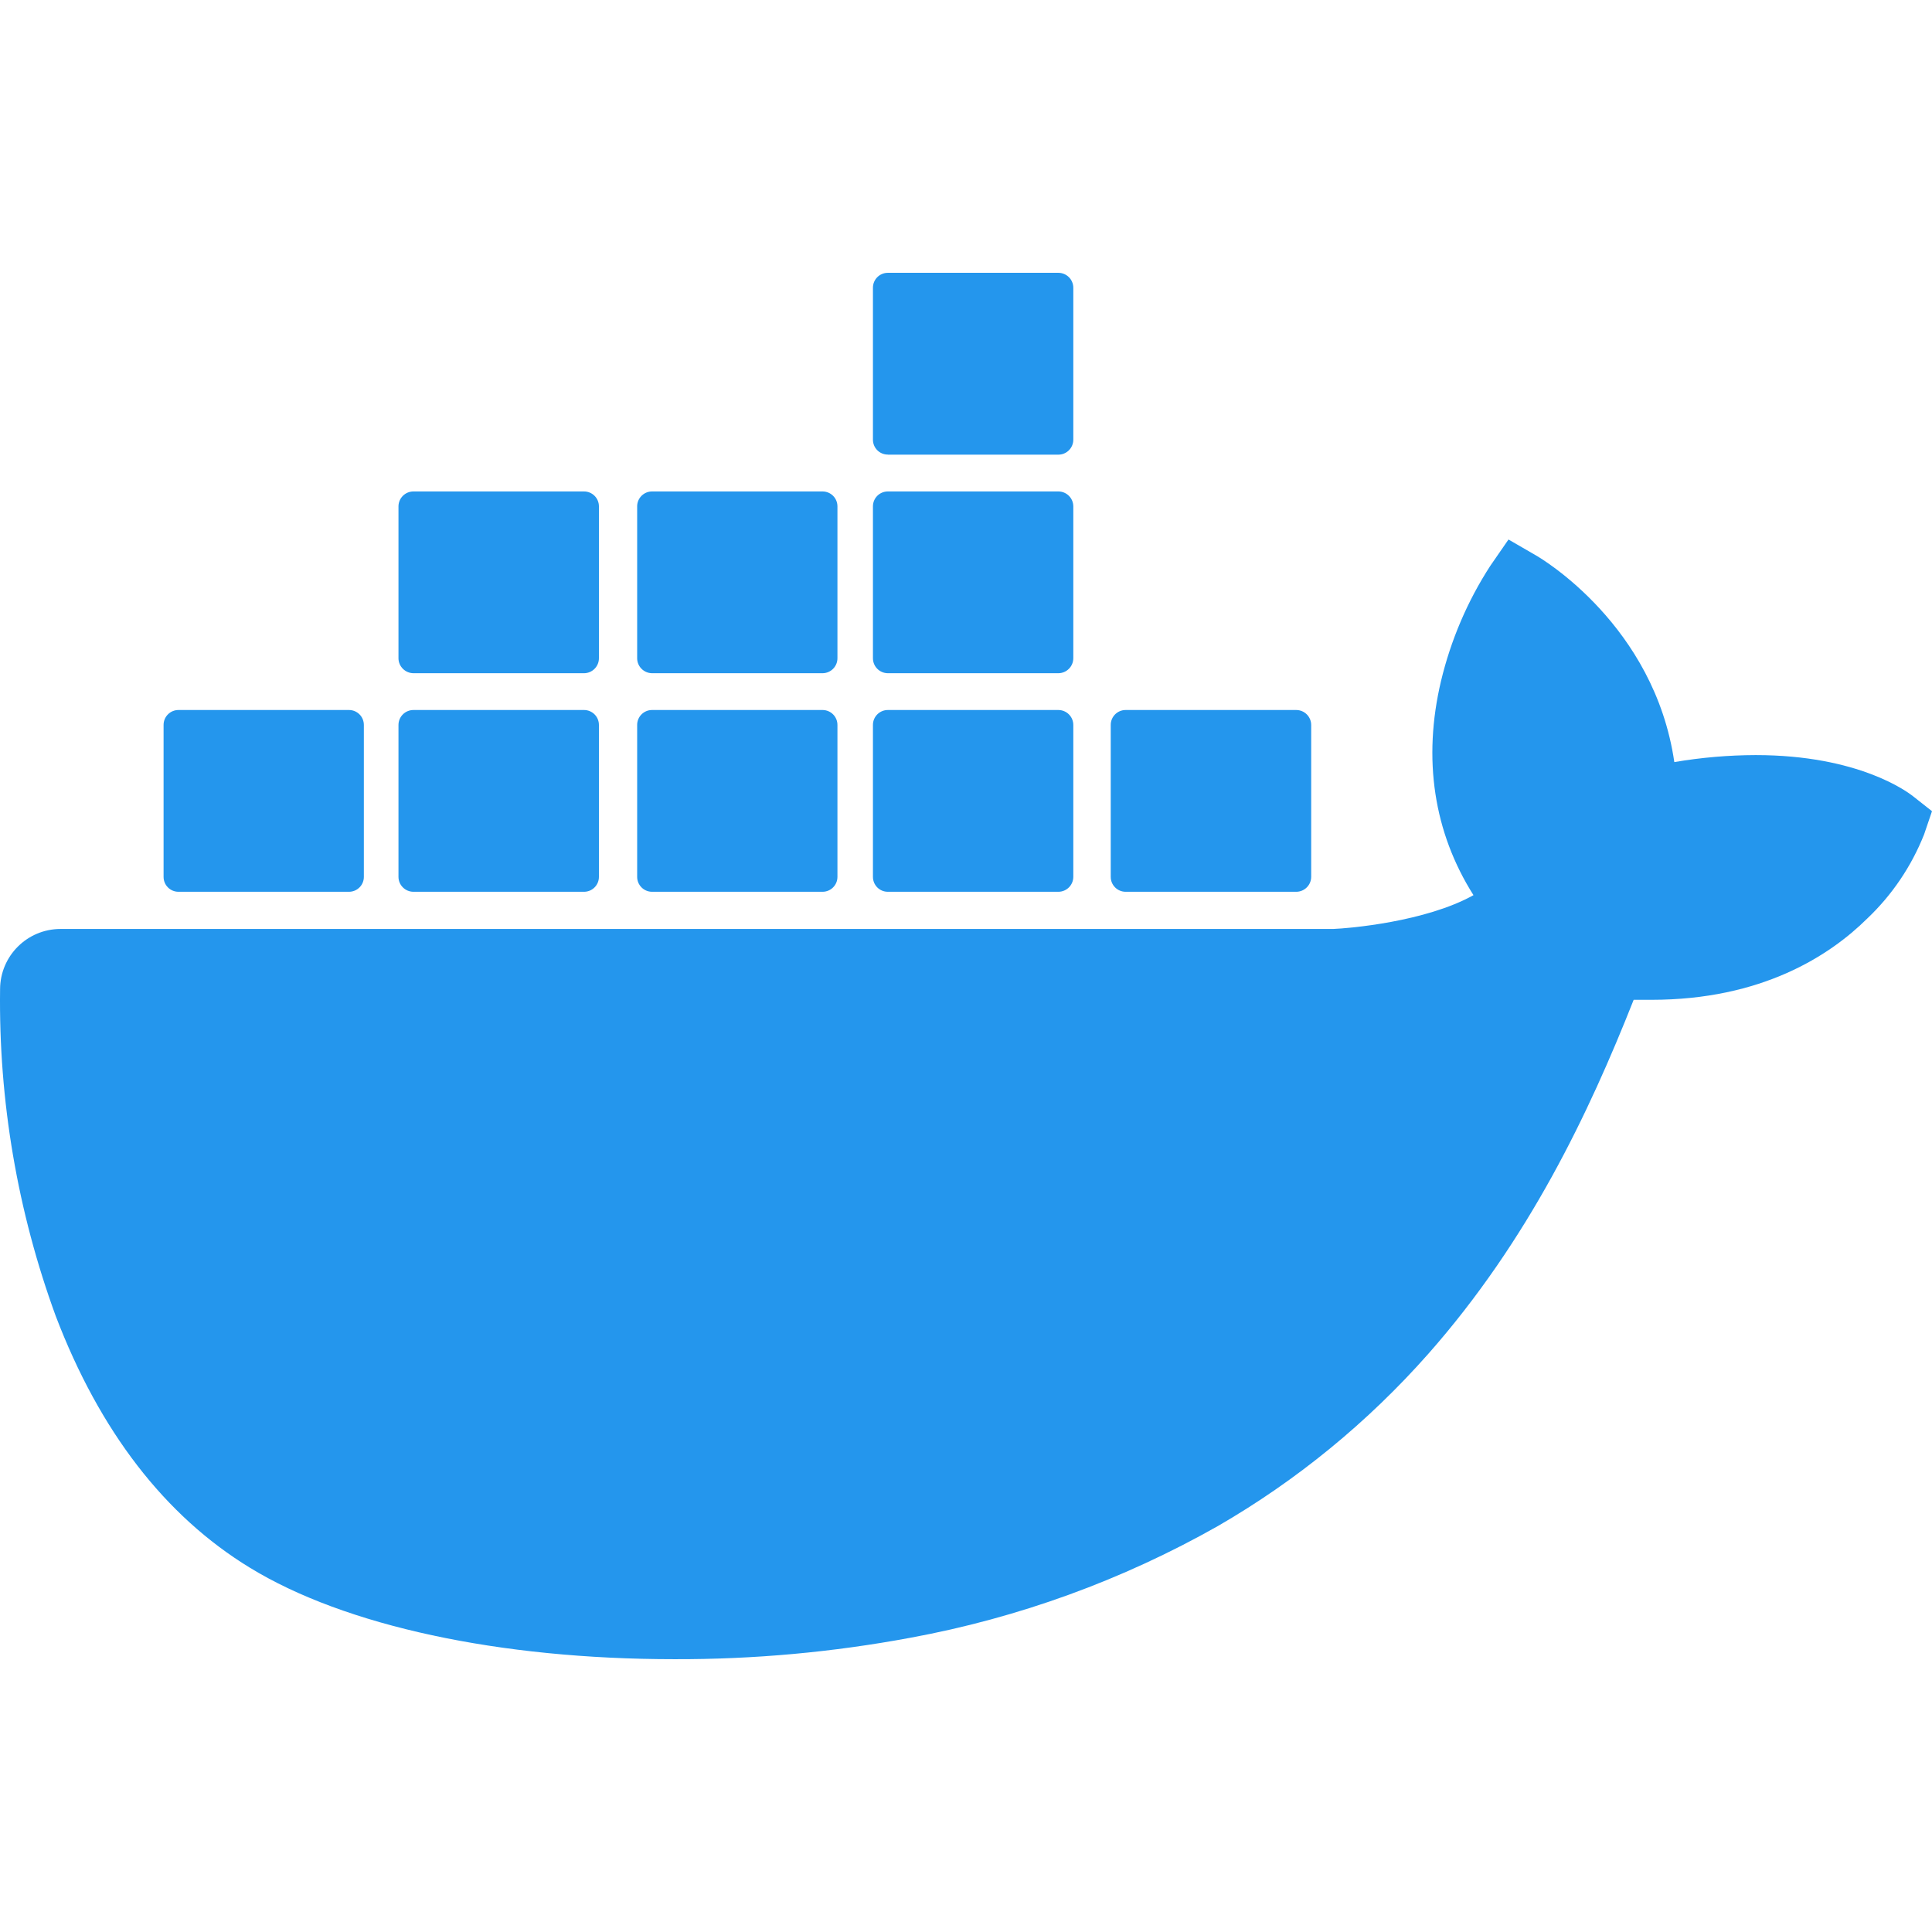
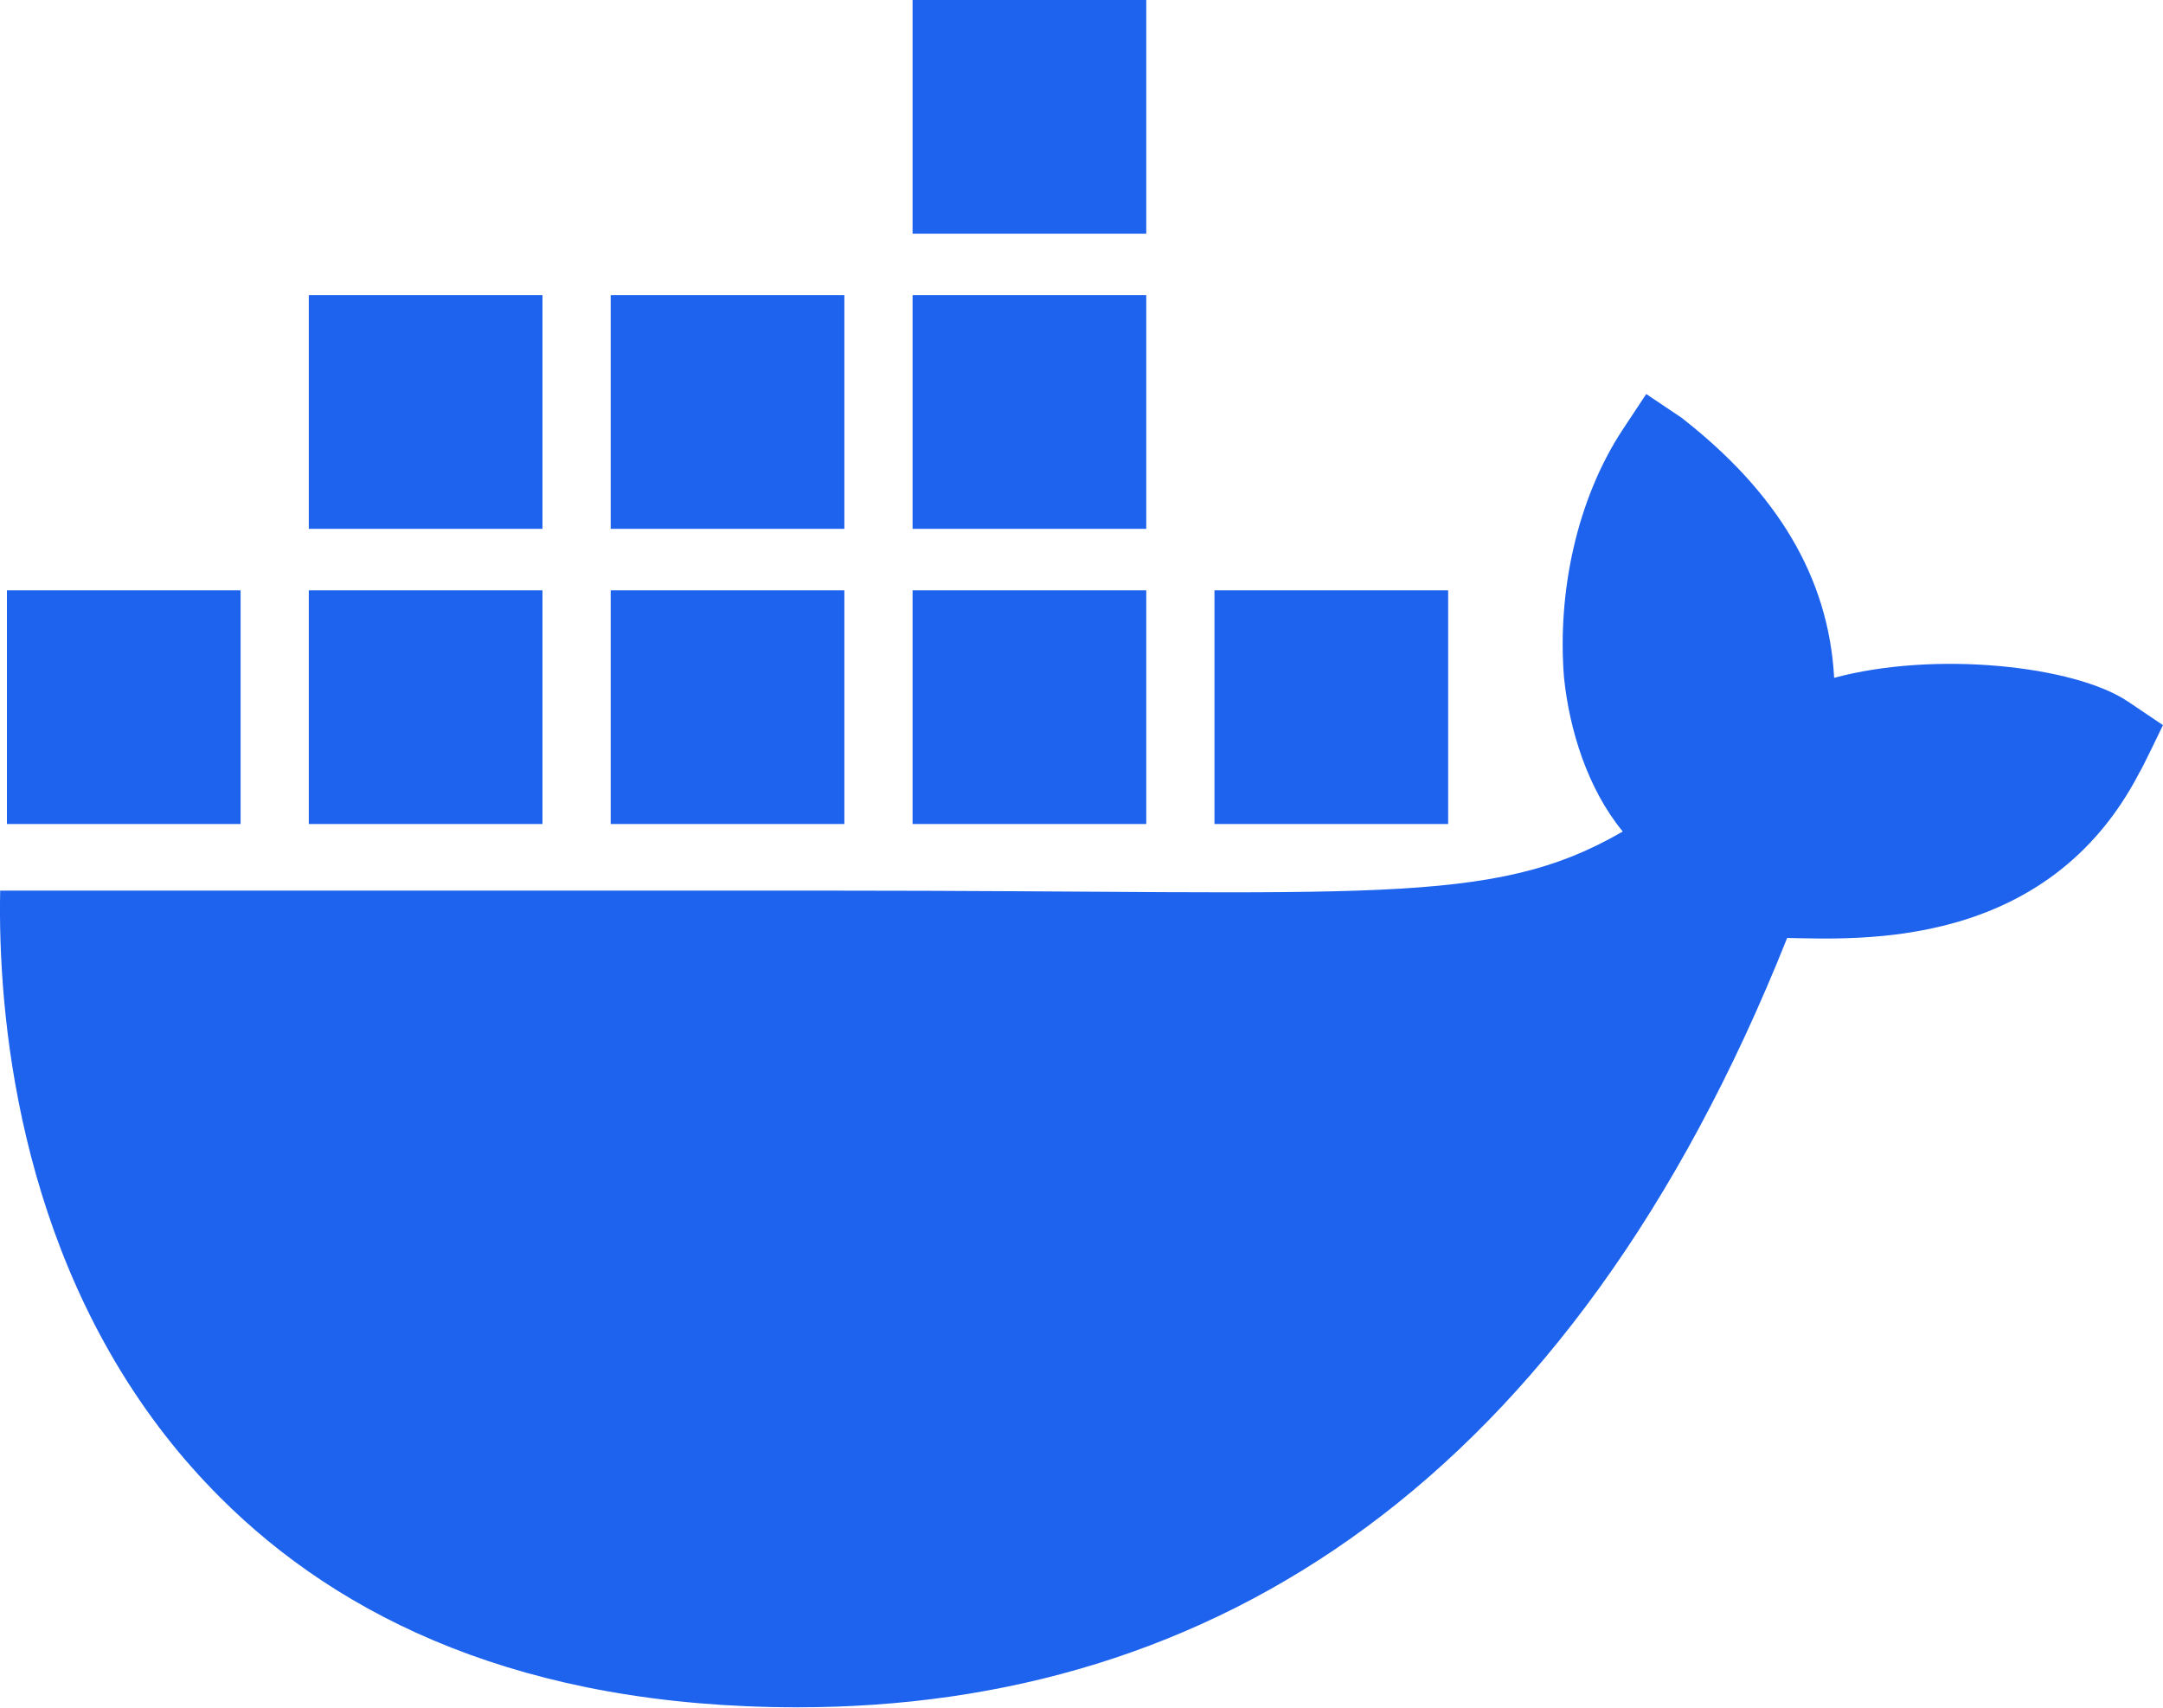
- <svg xmlns="http://www.w3.org/2000/svg" role="img" viewBox="0 0 24 24" fill="#2496ED">
-   <path d="M13.983 11.078h2.119a.186.186 0 00.186-.185V9.006a.186.186 0 00-.186-.186h-2.119a.185.185 0 00-.185.185v1.888c0 .102.083.185.185.185m-2.954-5.43h2.118a.186.186 0 00.186-.186V3.574a.186.186 0 00-.186-.185h-2.118a.185.185 0 00-.185.185v1.888c0 .102.082.185.185.185m0 2.716h2.118a.187.187 0 00.186-.186V6.29a.186.186 0 00-.186-.185h-2.118a.185.185 0 00-.185.185v1.887c0 .102.082.185.185.186m-2.93 0h2.12a.186.186 0 00.184-.186V6.29a.185.185 0 00-.185-.185H8.1a.185.185 0 00-.185.185v1.887c0 .102.083.185.185.186m-2.964 0h2.119a.186.186 0 00.185-.186V6.29a.185.185 0 00-.185-.185H5.136a.186.186 0 00-.186.185v1.887c0 .102.084.185.186.186m5.893 2.715h2.118a.186.186 0 00.186-.185V9.006a.186.186 0 00-.186-.186h-2.118a.185.185 0 00-.185.185v1.888c0 .102.082.185.185.185m-2.93 0h2.12a.185.185 0 00.184-.185V9.006a.185.185 0 00-.184-.186h-2.12a.185.185 0 00-.184.185v1.888c0 .102.083.185.185.185m-2.964 0h2.119a.185.185 0 00.185-.185V9.006a.185.185 0 00-.184-.186h-2.12a.186.186 0 00-.186.186v1.887c0 .102.084.185.186.185m-2.92 0h2.12a.185.185 0 00.184-.185V9.006a.185.185 0 00-.184-.186h-2.12a.185.185 0 00-.184.185v1.888c0 .102.082.185.185.185M23.763 9.89c-.065-.051-.672-.51-1.954-.51-.338.001-.676.03-1.01.087-.248-1.7-1.653-2.53-1.716-2.566l-.344-.199-.226.327c-.284.438-.49.922-.612 1.43-.23.97-.09 1.882.403 2.661-.595.332-1.55.413-1.744.42H.751a.751.751 0 00-.75.748 11.376 11.376 0 00.692 4.062c.545 1.428 1.355 2.48 2.41 3.124 1.18.723 3.1 1.137 5.275 1.137.983.003 1.963-.086 2.93-.266a12.248 12.248 0 003.823-1.389c.98-.567 1.86-1.288 2.61-2.136 1.252-1.418 1.998-2.997 2.553-4.4h.221c1.372 0 2.215-.549 2.68-1.009.309-.293.55-.65.707-1.046l.098-.288Z" />
+ <svg xmlns="http://www.w3.org/2000/svg" id="Layer_1" data-name="Layer 1" viewBox="0 0 756.26 596.9">
+   <defs>
+     <style>
+       .cls-1 {
+         fill: #1d63ed;
+         stroke-width: 0px;
+       }
+     </style>
+   </defs>
+   <path class="cls-1" d="M743.96,245.25c-18.54-12.48-67.26-17.81-102.68-8.27-1.91-35.28-20.1-65.01-53.38-90.95l-12.32-8.27-8.21,12.4c-16.14,24.5-22.94,57.14-20.53,86.81,1.9,18.28,8.26,38.83,20.53,53.74-46.1,26.74-88.59,20.67-276.77,20.67H.06c-.85,42.49,5.98,124.23,57.96,190.77,5.74,7.35,12.04,14.46,18.87,21.31,42.26,42.32,106.11,73.35,201.59,73.44,145.66.13,270.46-78.6,346.37-268.97,24.98.41,90.92,4.48,123.19-57.88.79-1.05,8.21-16.54,8.21-16.54l-12.3-8.27ZM189.67,206.39h-81.7v81.7h81.7v-81.7ZM295.22,206.39h-81.7v81.7h81.7v-81.7ZM400.77,206.39h-81.7v81.7h81.7v-81.7ZM506.32,206.39h-81.7v81.7h81.7v-81.7ZM84.12,206.39H2.42v81.7h81.7v-81.7ZM189.67,103.2h-81.7v81.7h81.7v-81.7ZM295.22,103.2h-81.7v81.7h81.7v-81.7ZM400.77,103.2h-81.7v81.7h81.7v-81.7ZM400.77,0h-81.7v81.7h81.7V0Z" />
</svg>
